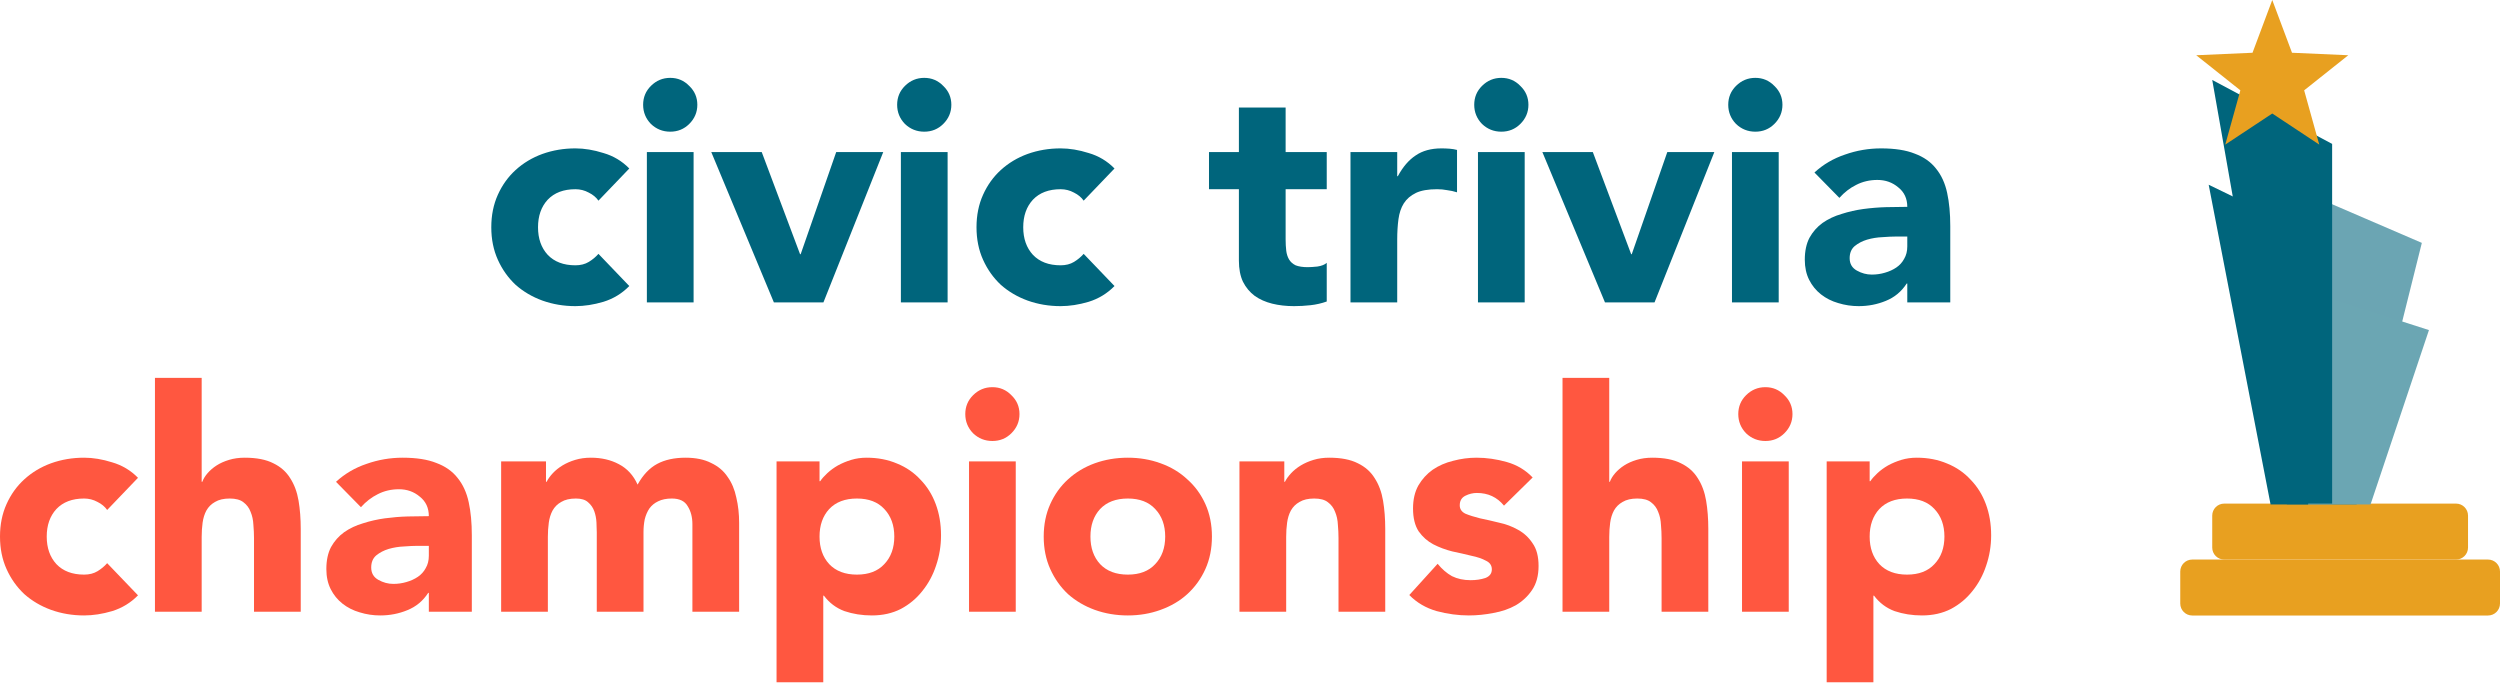
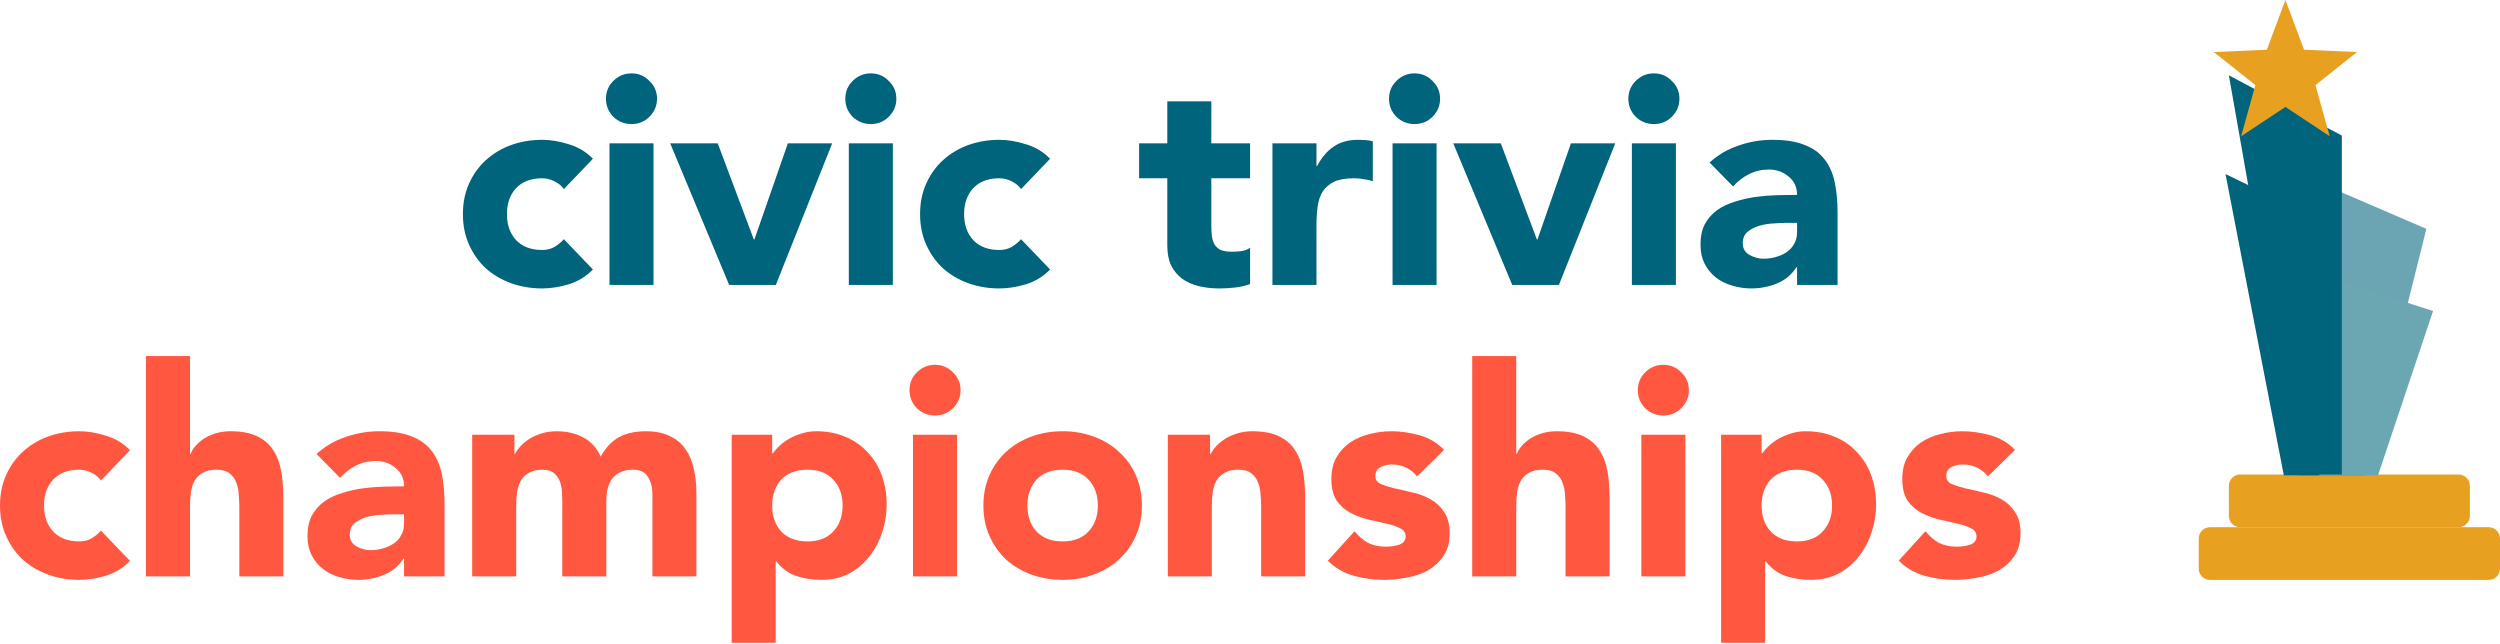
- <svg xmlns="http://www.w3.org/2000/svg" width="674" height="184" viewBox="0 0 674 184" fill="none">
+ <svg xmlns="http://www.w3.org/2000/svg" width="715.34" height="184" viewBox="0 0 715.34 184" fill="none">
  <path d="M28.89 137.488C28.274 136.598 27.406 135.875 26.287 135.319C25.167 134.708 23.963 134.402 22.675 134.402C19.484 134.402 16.992 135.347 15.201 137.237C13.465 139.128 12.597 141.601 12.597 144.659C12.597 147.717 13.465 150.191 15.201 152.081C16.992 153.971 19.484 154.916 22.675 154.916C24.075 154.916 25.279 154.61 26.287 153.999C27.294 153.387 28.162 152.665 28.89 151.831L37.204 160.503C35.245 162.505 32.921 163.922 30.234 164.756C27.602 165.534 25.083 165.923 22.675 165.923C19.54 165.923 16.573 165.423 13.773 164.422C11.03 163.422 8.622 162.004 6.551 160.17C4.535 158.279 2.939 156.028 1.764 153.415C0.588 150.802 0 147.884 0 144.659C0 141.435 0.588 138.516 1.764 135.903C2.939 133.29 4.535 131.067 6.551 129.232C8.622 127.342 11.03 125.896 13.773 124.896C16.573 123.895 19.54 123.395 22.675 123.395C25.083 123.395 27.602 123.812 30.234 124.646C32.921 125.424 35.245 126.814 37.204 128.815L28.89 137.488Z" fill="#FF5740" />
  <path d="M54.372 101.88V129.899H54.54C54.82 129.121 55.296 128.343 55.968 127.564C56.64 126.786 57.452 126.091 58.403 125.479C59.355 124.868 60.475 124.368 61.763 123.978C63.05 123.589 64.45 123.395 65.962 123.395C69.153 123.395 71.729 123.895 73.688 124.896C75.648 125.841 77.159 127.175 78.223 128.898C79.343 130.622 80.099 132.651 80.491 134.986C80.883 137.321 81.079 139.85 81.079 142.574V164.923H68.481V145.076C68.481 143.909 68.425 142.713 68.313 141.49C68.257 140.212 68.005 139.044 67.558 137.988C67.166 136.932 66.522 136.07 65.626 135.403C64.786 134.736 63.554 134.402 61.931 134.402C60.307 134.402 58.991 134.708 57.983 135.319C56.976 135.875 56.192 136.654 55.632 137.654C55.128 138.599 54.792 139.684 54.624 140.907C54.456 142.13 54.372 143.408 54.372 144.743V164.923H41.775V101.88H54.372Z" fill="#FF5740" />
  <path d="M115.614 159.836H115.446C114.046 162.004 112.171 163.561 109.819 164.506C107.524 165.451 105.088 165.923 102.513 165.923C100.609 165.923 98.761 165.646 96.97 165.09C95.234 164.589 93.695 163.811 92.351 162.755C91.007 161.698 89.943 160.392 89.159 158.835C88.376 157.279 87.984 155.472 87.984 153.415C87.984 151.08 88.404 149.107 89.243 147.494C90.139 145.882 91.315 144.548 92.771 143.492C94.282 142.435 95.99 141.629 97.894 141.073C99.797 140.462 101.757 140.017 103.772 139.739C105.844 139.461 107.888 139.294 109.903 139.239C111.975 139.183 113.878 139.155 115.614 139.155C115.614 136.932 114.802 135.18 113.178 133.902C111.611 132.568 109.735 131.9 107.552 131.9C105.48 131.9 103.576 132.345 101.841 133.235C100.161 134.069 98.649 135.236 97.306 136.737L90.587 129.899C92.939 127.731 95.682 126.119 98.817 125.063C101.953 123.951 105.2 123.395 108.559 123.395C112.255 123.395 115.278 123.867 117.63 124.812C120.037 125.702 121.941 127.036 123.34 128.815C124.796 130.594 125.804 132.79 126.364 135.403C126.924 137.96 127.204 140.934 127.204 144.326V164.923H115.614V159.836ZM112.507 147.161C111.555 147.161 110.351 147.216 108.895 147.328C107.496 147.383 106.124 147.606 104.78 147.995C103.492 148.384 102.373 148.968 101.421 149.746C100.525 150.524 100.077 151.608 100.077 152.998C100.077 154.499 100.721 155.611 102.009 156.334C103.296 157.056 104.64 157.418 106.04 157.418C107.272 157.418 108.447 157.251 109.567 156.917C110.743 156.584 111.779 156.111 112.675 155.5C113.57 154.888 114.27 154.11 114.774 153.165C115.334 152.22 115.614 151.108 115.614 149.829V147.161H112.507Z" fill="#FF5740" />
  <path d="M135.107 124.395H147.201V129.899H147.369C147.76 129.121 148.32 128.343 149.048 127.564C149.776 126.786 150.644 126.091 151.652 125.479C152.659 124.868 153.807 124.368 155.095 123.978C156.383 123.589 157.782 123.395 159.294 123.395C162.15 123.395 164.669 123.978 166.853 125.146C169.092 126.313 170.772 128.148 171.892 130.65C173.347 128.037 175.111 126.174 177.182 125.063C179.254 123.951 181.801 123.395 184.825 123.395C187.568 123.395 189.864 123.867 191.711 124.812C193.615 125.702 195.099 126.953 196.162 128.565C197.282 130.122 198.066 131.984 198.514 134.152C199.018 136.265 199.27 138.544 199.27 140.99V164.923H186.672V141.324C186.672 139.433 186.253 137.821 185.413 136.487C184.629 135.097 183.201 134.402 181.13 134.402C179.674 134.402 178.442 134.652 177.434 135.153C176.483 135.597 175.699 136.237 175.083 137.071C174.523 137.905 174.103 138.877 173.823 139.989C173.599 141.101 173.487 142.269 173.487 143.492V164.923H160.89V143.492C160.89 142.769 160.862 141.879 160.806 140.823C160.75 139.767 160.554 138.766 160.218 137.821C159.882 136.876 159.322 136.07 158.538 135.403C157.81 134.736 156.719 134.402 155.263 134.402C153.639 134.402 152.324 134.708 151.316 135.319C150.308 135.875 149.524 136.654 148.964 137.654C148.46 138.599 148.124 139.684 147.956 140.907C147.788 142.13 147.704 143.408 147.704 144.743V164.923H135.107V124.395Z" fill="#FF5740" />
  <path d="M209.358 124.395H220.947V129.732H221.115C221.619 129.01 222.263 128.287 223.047 127.564C223.887 126.786 224.838 126.091 225.902 125.479C227.022 124.868 228.226 124.368 229.513 123.978C230.801 123.589 232.173 123.395 233.629 123.395C236.652 123.395 239.395 123.923 241.859 124.979C244.322 125.98 246.422 127.425 248.158 129.315C249.949 131.15 251.321 133.346 252.273 135.903C253.225 138.46 253.7 141.268 253.7 144.326C253.7 147.161 253.253 149.885 252.357 152.498C251.517 155.055 250.285 157.334 248.661 159.336C247.094 161.337 245.162 162.949 242.867 164.172C240.571 165.34 237.968 165.923 235.056 165.923C232.425 165.923 229.961 165.534 227.666 164.756C225.426 163.922 223.579 162.532 222.123 160.587H221.955V183.936H209.358V124.395ZM220.947 144.659C220.947 147.717 221.815 150.191 223.551 152.081C225.342 153.971 227.834 154.916 231.025 154.916C234.216 154.916 236.68 153.971 238.416 152.081C240.207 150.191 241.103 147.717 241.103 144.659C241.103 141.601 240.207 139.128 238.416 137.237C236.68 135.347 234.216 134.402 231.025 134.402C227.834 134.402 225.342 135.347 223.551 137.237C221.815 139.128 220.947 141.601 220.947 144.659Z" fill="#FF5740" />
  <path d="M261.249 124.395H273.846V164.923H261.249V124.395ZM260.241 111.637C260.241 109.635 260.941 107.94 262.341 106.55C263.797 105.105 265.532 104.382 267.548 104.382C269.563 104.382 271.271 105.105 272.671 106.55C274.126 107.94 274.854 109.635 274.854 111.637C274.854 113.638 274.126 115.362 272.671 116.807C271.271 118.197 269.563 118.892 267.548 118.892C265.532 118.892 263.797 118.197 262.341 116.807C260.941 115.362 260.241 113.638 260.241 111.637Z" fill="#FF5740" />
  <path d="M281.385 144.659C281.385 141.435 281.973 138.516 283.149 135.903C284.325 133.29 285.92 131.067 287.936 129.232C290.007 127.342 292.415 125.896 295.158 124.896C297.958 123.895 300.925 123.395 304.061 123.395C307.196 123.395 310.135 123.895 312.879 124.896C315.678 125.896 318.086 127.342 320.101 129.232C322.173 131.067 323.796 133.29 324.972 135.903C326.148 138.516 326.736 141.435 326.736 144.659C326.736 147.884 326.148 150.802 324.972 153.415C323.796 156.028 322.173 158.279 320.101 160.17C318.086 162.004 315.678 163.422 312.879 164.422C310.135 165.423 307.196 165.923 304.061 165.923C300.925 165.923 297.958 165.423 295.158 164.422C292.415 163.422 290.007 162.004 287.936 160.17C285.92 158.279 284.325 156.028 283.149 153.415C281.973 150.802 281.385 147.884 281.385 144.659ZM293.983 144.659C293.983 147.717 294.85 150.191 296.586 152.081C298.378 153.971 300.869 154.916 304.061 154.916C307.252 154.916 309.715 153.971 311.451 152.081C313.243 150.191 314.138 147.717 314.138 144.659C314.138 141.601 313.243 139.128 311.451 137.237C309.715 135.347 307.252 134.402 304.061 134.402C300.869 134.402 298.378 135.347 296.586 137.237C294.85 139.128 293.983 141.601 293.983 144.659Z" fill="#FF5740" />
  <path d="M334.156 124.395H346.249V129.899H346.417C346.809 129.121 347.369 128.343 348.097 127.564C348.825 126.786 349.693 126.091 350.7 125.479C351.708 124.868 352.856 124.368 354.144 123.978C355.431 123.589 356.831 123.395 358.343 123.395C361.534 123.395 364.11 123.895 366.069 124.896C368.029 125.841 369.541 127.175 370.604 128.898C371.724 130.622 372.48 132.651 372.872 134.986C373.264 137.321 373.46 139.85 373.46 142.574V164.923H360.862V145.076C360.862 143.909 360.806 142.713 360.694 141.49C360.638 140.212 360.386 139.044 359.939 137.988C359.547 136.932 358.903 136.07 358.007 135.403C357.167 134.736 355.935 134.402 354.312 134.402C352.688 134.402 351.372 134.708 350.365 135.319C349.357 135.875 348.573 136.654 348.013 137.654C347.509 138.599 347.173 139.684 347.005 140.907C346.837 142.13 346.753 143.408 346.753 144.743V164.923H334.156V124.395Z" fill="#FF5740" />
  <path d="M405.476 136.32C403.628 134.041 401.192 132.901 398.169 132.901C397.105 132.901 396.069 133.151 395.062 133.652C394.054 134.152 393.55 135.014 393.55 136.237C393.55 137.237 394.054 137.988 395.062 138.488C396.125 138.933 397.441 139.35 399.009 139.739C400.633 140.073 402.34 140.462 404.132 140.907C405.979 141.296 407.687 141.935 409.255 142.825C410.878 143.714 412.194 144.937 413.202 146.494C414.266 147.995 414.798 150.024 414.798 152.581C414.798 155.194 414.21 157.362 413.034 159.086C411.914 160.753 410.458 162.115 408.667 163.172C406.875 164.172 404.86 164.867 402.62 165.256C400.381 165.701 398.169 165.923 395.985 165.923C393.13 165.923 390.247 165.534 387.335 164.756C384.424 163.922 381.96 162.477 379.945 160.42L387.587 151.997C388.763 153.443 390.051 154.555 391.45 155.333C392.906 156.056 394.586 156.417 396.489 156.417C397.945 156.417 399.261 156.222 400.437 155.833C401.612 155.389 402.2 154.61 402.2 153.498C402.2 152.442 401.668 151.664 400.604 151.164C399.597 150.608 398.281 150.163 396.657 149.829C395.09 149.44 393.382 149.051 391.534 148.662C389.743 148.217 388.035 147.578 386.411 146.744C384.844 145.91 383.528 144.743 382.464 143.241C381.456 141.685 380.953 139.628 380.953 137.071C380.953 134.68 381.428 132.623 382.38 130.9C383.388 129.176 384.676 127.759 386.243 126.647C387.867 125.535 389.715 124.729 391.786 124.229C393.858 123.673 395.957 123.395 398.085 123.395C400.772 123.395 403.488 123.784 406.231 124.562C408.975 125.341 411.298 126.73 413.202 128.732L405.476 136.32Z" fill="#FF5740" />
  <path d="M433.852 101.88V129.899H434.02C434.3 129.121 434.776 128.343 435.448 127.564C436.12 126.786 436.932 126.091 437.884 125.479C438.835 124.868 439.955 124.368 441.243 123.978C442.531 123.589 443.93 123.395 445.442 123.395C448.633 123.395 451.209 123.895 453.168 124.896C455.128 125.841 456.64 127.175 457.704 128.898C458.823 130.622 459.579 132.651 459.971 134.986C460.363 137.321 460.559 139.85 460.559 142.574V164.923H447.962V145.076C447.962 143.909 447.906 142.713 447.794 141.49C447.738 140.212 447.486 139.044 447.038 137.988C446.646 136.932 446.002 136.07 445.106 135.403C444.266 134.736 443.035 134.402 441.411 134.402C439.787 134.402 438.472 134.708 437.464 135.319C436.456 135.875 435.672 136.654 435.112 137.654C434.608 138.599 434.272 139.684 434.104 140.907C433.936 142.13 433.852 143.408 433.852 144.743V164.923H421.255V101.88H433.852Z" fill="#FF5740" />
  <path d="M469.647 124.395H482.245V164.923H469.647V124.395ZM468.64 111.637C468.64 109.635 469.339 107.94 470.739 106.55C472.195 105.105 473.931 104.382 475.946 104.382C477.962 104.382 479.669 105.105 481.069 106.55C482.525 107.94 483.253 109.635 483.253 111.637C483.253 113.638 482.525 115.362 481.069 116.807C479.669 118.197 477.962 118.892 475.946 118.892C473.931 118.892 472.195 118.197 470.739 116.807C469.339 115.362 468.64 113.638 468.64 111.637Z" fill="#FF5740" />
  <path d="M492.471 124.395H504.061V129.732H504.229C504.732 129.01 505.376 128.287 506.16 127.564C507 126.786 507.952 126.091 509.016 125.479C510.135 124.868 511.339 124.368 512.627 123.978C513.915 123.589 515.286 123.395 516.742 123.395C519.765 123.395 522.509 123.923 524.972 124.979C527.436 125.98 529.535 127.425 531.271 129.315C533.063 131.15 534.434 133.346 535.386 135.903C536.338 138.46 536.814 141.268 536.814 144.326C536.814 147.161 536.366 149.885 535.47 152.498C534.63 155.055 533.399 157.334 531.775 159.336C530.207 161.337 528.276 162.949 525.98 164.172C523.685 165.34 521.081 165.923 518.17 165.923C515.538 165.923 513.075 165.534 510.779 164.756C508.54 163.922 506.692 162.532 505.236 160.587H505.068V183.936H492.471V124.395ZM504.061 144.659C504.061 147.717 504.928 150.191 506.664 152.081C508.456 153.971 510.947 154.916 514.139 154.916C517.33 154.916 519.793 153.971 521.529 152.081C523.321 150.191 524.216 147.717 524.216 144.659C524.216 141.601 523.321 139.128 521.529 137.237C519.793 135.347 517.33 134.402 514.139 134.402C510.947 134.402 508.456 135.347 506.664 137.237C504.928 139.128 504.061 141.601 504.061 144.659Z" fill="#FF5740" />
+   <path transform="translate(163.35 0)" d="M405.476 136.32C403.628 134.041 401.192 132.901 398.169 132.901C397.105 132.901 396.069 133.151 395.062 133.652C394.054 134.152 393.55 135.014 393.55 136.237C393.55 137.237 394.054 137.988 395.062 138.488C396.125 138.933 397.441 139.35 399.009 139.739C400.633 140.073 402.34 140.462 404.132 140.907C405.979 141.296 407.687 141.935 409.255 142.825C410.878 143.714 412.194 144.937 413.202 146.494C414.266 147.995 414.798 150.024 414.798 152.581C414.798 155.194 414.21 157.362 413.034 159.086C411.914 160.753 410.458 162.115 408.667 163.172C406.875 164.172 404.86 164.867 402.62 165.256C400.381 165.701 398.169 165.923 395.985 165.923C393.13 165.923 390.247 165.534 387.335 164.756C384.424 163.922 381.96 162.477 379.945 160.42L387.587 151.997C388.763 153.443 390.051 154.555 391.45 155.333C392.906 156.056 394.586 156.417 396.489 156.417C397.945 156.417 399.261 156.222 400.437 155.833C401.612 155.389 402.2 154.61 402.2 153.498C402.2 152.442 401.668 151.664 400.604 151.164C399.597 150.608 398.281 150.163 396.657 149.829C395.09 149.44 393.382 149.051 391.534 148.662C389.743 148.217 388.035 147.578 386.411 146.744C384.844 145.91 383.528 144.743 382.464 143.241C381.456 141.685 380.953 139.628 380.953 137.071C380.953 134.68 381.428 132.623 382.38 130.9C383.388 129.176 384.676 127.759 386.243 126.647C387.867 125.535 389.715 124.729 391.786 124.229C393.858 123.673 395.957 123.395 398.085 123.395C400.772 123.395 403.488 123.784 406.231 124.562C408.975 125.341 411.298 126.73 413.202 128.732L405.476 136.32Z" fill="#FF5740" />
  <path d="M161.343 54.098C160.727 53.208 159.859 52.486 158.74 51.93C157.62 51.318 156.416 51.013 155.128 51.013C151.937 51.013 149.446 51.958 147.654 53.848C145.918 55.738 145.051 58.212 145.051 61.269C145.051 64.327 145.918 66.801 147.654 68.691C149.446 70.581 151.937 71.526 155.128 71.526C156.528 71.526 157.732 71.221 158.74 70.609C159.747 69.998 160.615 69.275 161.343 68.441L169.657 77.114C167.698 79.115 165.374 80.532 162.687 81.366C160.055 82.145 157.536 82.534 155.128 82.534C151.993 82.534 149.026 82.034 146.226 81.033C143.483 80.032 141.075 78.615 139.004 76.78C136.988 74.89 135.393 72.638 134.217 70.025C133.041 67.412 132.453 64.494 132.453 61.269C132.453 58.045 133.041 55.126 134.217 52.514C135.393 49.901 136.988 47.677 139.004 45.842C141.075 43.952 143.483 42.507 146.226 41.506C149.026 40.505 151.993 40.005 155.128 40.005C157.536 40.005 160.055 40.422 162.687 41.256C165.374 42.034 167.698 43.424 169.657 45.425L161.343 54.098Z" fill="#00657C" />
  <path d="M174.396 41.006H186.993V81.533H174.396V41.006ZM173.388 28.247C173.388 26.246 174.088 24.55 175.488 23.16C176.943 21.715 178.679 20.992 180.695 20.992C182.71 20.992 184.418 21.715 185.818 23.16C187.273 24.55 188.001 26.246 188.001 28.247C188.001 30.248 187.273 31.972 185.818 33.417C184.418 34.807 182.71 35.502 180.695 35.502C178.679 35.502 176.943 34.807 175.488 33.417C174.088 31.972 173.388 30.248 173.388 28.247Z" fill="#00657C" />
  <path d="M191.761 41.006H205.366L215.696 68.524H215.864L225.438 41.006H238.119L221.994 81.533H208.641L191.761 41.006Z" fill="#00657C" />
  <path d="M242.878 41.006H255.475V81.533H242.878V41.006ZM241.87 28.247C241.87 26.246 242.57 24.55 243.97 23.16C245.425 21.715 247.161 20.992 249.177 20.992C251.192 20.992 252.9 21.715 254.299 23.16C255.755 24.55 256.483 26.246 256.483 28.247C256.483 30.248 255.755 31.972 254.299 33.417C252.9 34.807 251.192 35.502 249.177 35.502C247.161 35.502 245.425 34.807 243.97 33.417C242.57 31.972 241.87 30.248 241.87 28.247Z" fill="#00657C" />
  <path d="M292.156 54.098C291.54 53.208 290.672 52.486 289.553 51.93C288.433 51.318 287.229 51.013 285.941 51.013C282.75 51.013 280.258 51.958 278.467 53.848C276.731 55.738 275.863 58.212 275.863 61.269C275.863 64.327 276.731 66.801 278.467 68.691C280.258 70.581 282.75 71.526 285.941 71.526C287.341 71.526 288.545 71.221 289.553 70.609C290.56 69.998 291.428 69.275 292.156 68.441L300.47 77.114C298.511 79.115 296.187 80.532 293.5 81.366C290.868 82.145 288.349 82.534 285.941 82.534C282.806 82.534 279.839 82.034 277.039 81.033C274.296 80.032 271.888 78.615 269.817 76.78C267.801 74.89 266.205 72.638 265.03 70.025C263.854 67.412 263.266 64.494 263.266 61.269C263.266 58.045 263.854 55.126 265.03 52.514C266.205 49.901 267.801 47.677 269.817 45.842C271.888 43.952 274.296 42.507 277.039 41.506C279.839 40.505 282.806 40.005 285.941 40.005C288.349 40.005 290.868 40.422 293.5 41.256C296.187 42.034 298.511 43.424 300.47 45.425L292.156 54.098Z" fill="#00657C" />
  <path d="M357.689 51.013H346.604V64.522C346.604 65.633 346.66 66.662 346.772 67.607C346.884 68.496 347.136 69.275 347.527 69.942C347.919 70.609 348.507 71.137 349.291 71.526C350.131 71.86 351.223 72.027 352.566 72.027C353.238 72.027 354.106 71.971 355.17 71.86C356.29 71.693 357.129 71.36 357.689 70.859V81.283C356.29 81.783 354.834 82.117 353.322 82.284C351.811 82.45 350.327 82.534 348.871 82.534C346.744 82.534 344.784 82.311 342.992 81.867C341.201 81.422 339.633 80.727 338.289 79.782C336.946 78.781 335.882 77.503 335.098 75.946C334.37 74.389 334.006 72.499 334.006 70.275V51.013H325.944V41.006H334.006V28.998H346.604V41.006H357.689V51.013Z" fill="#00657C" />
  <path d="M364.091 41.006H376.688V47.51H376.856C378.2 45.008 379.796 43.146 381.643 41.923C383.491 40.644 385.815 40.005 388.614 40.005C389.342 40.005 390.07 40.033 390.798 40.088C391.525 40.144 392.197 40.255 392.813 40.422V51.846C391.917 51.568 391.022 51.374 390.126 51.263C389.286 51.096 388.39 51.013 387.438 51.013C385.031 51.013 383.127 51.346 381.727 52.013C380.328 52.68 379.236 53.625 378.452 54.848C377.724 56.016 377.248 57.434 377.024 59.101C376.8 60.769 376.688 62.604 376.688 64.605V81.533H364.091V41.006Z" fill="#00657C" />
  <path d="M398.459 41.006H411.056V81.533H398.459V41.006ZM397.451 28.247C397.451 26.246 398.151 24.55 399.551 23.16C401.006 21.715 402.742 20.992 404.758 20.992C406.773 20.992 408.481 21.715 409.881 23.16C411.336 24.55 412.064 26.246 412.064 28.247C412.064 30.248 411.336 31.972 409.881 33.417C408.481 34.807 406.773 35.502 404.758 35.502C402.742 35.502 401.006 34.807 399.551 33.417C398.151 31.972 397.451 30.248 397.451 28.247Z" fill="#00657C" />
  <path d="M415.824 41.006H429.429L439.759 68.524H439.927L449.501 41.006H462.182L446.058 81.533H432.704L415.824 41.006Z" fill="#00657C" />
  <path d="M466.941 41.006H479.538V81.533H466.941V41.006ZM465.933 28.247C465.933 26.246 466.633 24.55 468.033 23.16C469.488 21.715 471.224 20.992 473.24 20.992C475.255 20.992 476.963 21.715 478.363 23.16C479.818 24.55 480.546 26.246 480.546 28.247C480.546 30.248 479.818 31.972 478.363 33.417C476.963 34.807 475.255 35.502 473.24 35.502C471.224 35.502 469.488 34.807 468.033 33.417C466.633 31.972 465.933 30.248 465.933 28.247Z" fill="#00657C" />
  <path d="M514.204 76.446H514.036C512.636 78.615 510.76 80.171 508.409 81.116C506.113 82.061 503.678 82.534 501.102 82.534C499.199 82.534 497.351 82.256 495.559 81.7C493.824 81.2 492.284 80.421 490.94 79.365C489.597 78.309 488.533 77.002 487.749 75.446C486.965 73.889 486.573 72.082 486.573 70.025C486.573 67.69 486.993 65.717 487.833 64.105C488.729 62.492 489.905 61.158 491.36 60.102C492.872 59.046 494.58 58.24 496.483 57.684C498.387 57.072 500.346 56.627 502.362 56.349C504.434 56.072 506.477 55.905 508.493 55.849C510.564 55.794 512.468 55.766 514.204 55.766C514.204 53.542 513.392 51.791 511.768 50.512C510.2 49.178 508.325 48.511 506.141 48.511C504.07 48.511 502.166 48.956 500.43 49.845C498.751 50.679 497.239 51.846 495.895 53.347L489.177 46.509C491.528 44.341 494.272 42.729 497.407 41.673C500.542 40.561 503.79 40.005 507.149 40.005C510.844 40.005 513.868 40.478 516.219 41.423C518.627 42.312 520.53 43.646 521.93 45.425C523.386 47.204 524.393 49.4 524.953 52.013C525.513 54.57 525.793 57.545 525.793 60.936V81.533H514.204V76.446ZM511.096 63.771C510.144 63.771 508.941 63.827 507.485 63.938C506.085 63.993 504.713 64.216 503.37 64.605C502.082 64.994 500.962 65.578 500.01 66.356C499.115 67.135 498.667 68.219 498.667 69.608C498.667 71.109 499.311 72.221 500.598 72.944C501.886 73.667 503.23 74.028 504.629 74.028C505.861 74.028 507.037 73.861 508.157 73.528C509.333 73.194 510.368 72.722 511.264 72.11C512.16 71.499 512.86 70.72 513.364 69.775C513.924 68.83 514.204 67.718 514.204 66.44V63.771H511.096Z" fill="#00657C" />
-   <path d="M670.767 150.855H591.029C589.243 150.855 587.796 152.303 587.796 154.088V162.709C587.796 164.494 589.243 165.941 591.029 165.941H670.767C672.553 165.941 674 164.494 674 162.709V154.088C674 152.303 672.553 150.855 670.767 150.855Z" fill="#E8A020" />
-   <path d="M662.147 135.771H599.649C597.864 135.771 596.417 137.219 596.417 139.004V147.625C596.417 149.41 597.864 150.857 599.649 150.857H662.147C663.933 150.857 665.38 149.41 665.38 147.625V139.004C665.38 137.219 663.933 135.771 662.147 135.771Z" fill="#E8A020" />
-   <path d="M616.531 136.011V49.807L652.928 65.48L635.324 136.011H616.531Z" fill="#00657C" fill-opacity="0.58" />
-   <path d="M622.278 136.01V78.541L654.844 88.99L639.093 136.01H622.278Z" fill="#6BA6B3" />
-   <path d="M628.743 135.771V38.792L596.417 21.551L616.531 135.771H628.743Z" fill="#00657C" />
-   <path d="M622.278 136.011V62.819L595.459 49.807L612.146 136.011H622.278Z" fill="#00657C" />
-   <path d="M612.601 0L617.925 14.224L633.096 14.892L621.2 24.353L625.273 38.986L612.601 30.602L599.929 38.986L604.003 24.353L592.106 14.892L607.278 14.224L612.601 0Z" fill="#E8A020" />
+   <g transform="translate(41.34 0)">
+     <path d="M670.767 150.855H591.029C589.243 150.855 587.796 152.303 587.796 154.088V162.709C587.796 164.494 589.243 165.941 591.029 165.941H670.767C672.553 165.941 674 164.494 674 162.709V154.088C674 152.303 672.553 150.855 670.767 150.855Z" fill="#E8A020" />
+     <path d="M662.147 135.771H599.649C597.864 135.771 596.417 137.219 596.417 139.004V147.625C596.417 149.41 597.864 150.857 599.649 150.857H662.147C663.933 150.857 665.38 149.41 665.38 147.625V139.004C665.38 137.219 663.933 135.771 662.147 135.771Z" fill="#E8A020" />
+     <path d="M616.531 136.011V49.807L652.928 65.48L635.324 136.011H616.531Z" fill="#00657C" fill-opacity="0.58" />
+     <path d="M622.278 136.01V78.541L654.844 88.99L639.093 136.01H622.278Z" fill="#6BA6B3" />
+     <path d="M628.743 135.771V38.792L596.417 21.551L616.531 135.771H628.743Z" fill="#00657C" />
+     <path d="M622.278 136.011V62.819L595.459 49.807L612.146 136.011H622.278Z" fill="#00657C" />
+     <path d="M612.601 0L617.925 14.224L633.096 14.892L621.2 24.353L625.273 38.986L612.601 30.602L599.929 38.986L604.003 24.353L592.106 14.892L607.278 14.224L612.601 0Z" fill="#E8A020" />
+   </g>
</svg>
